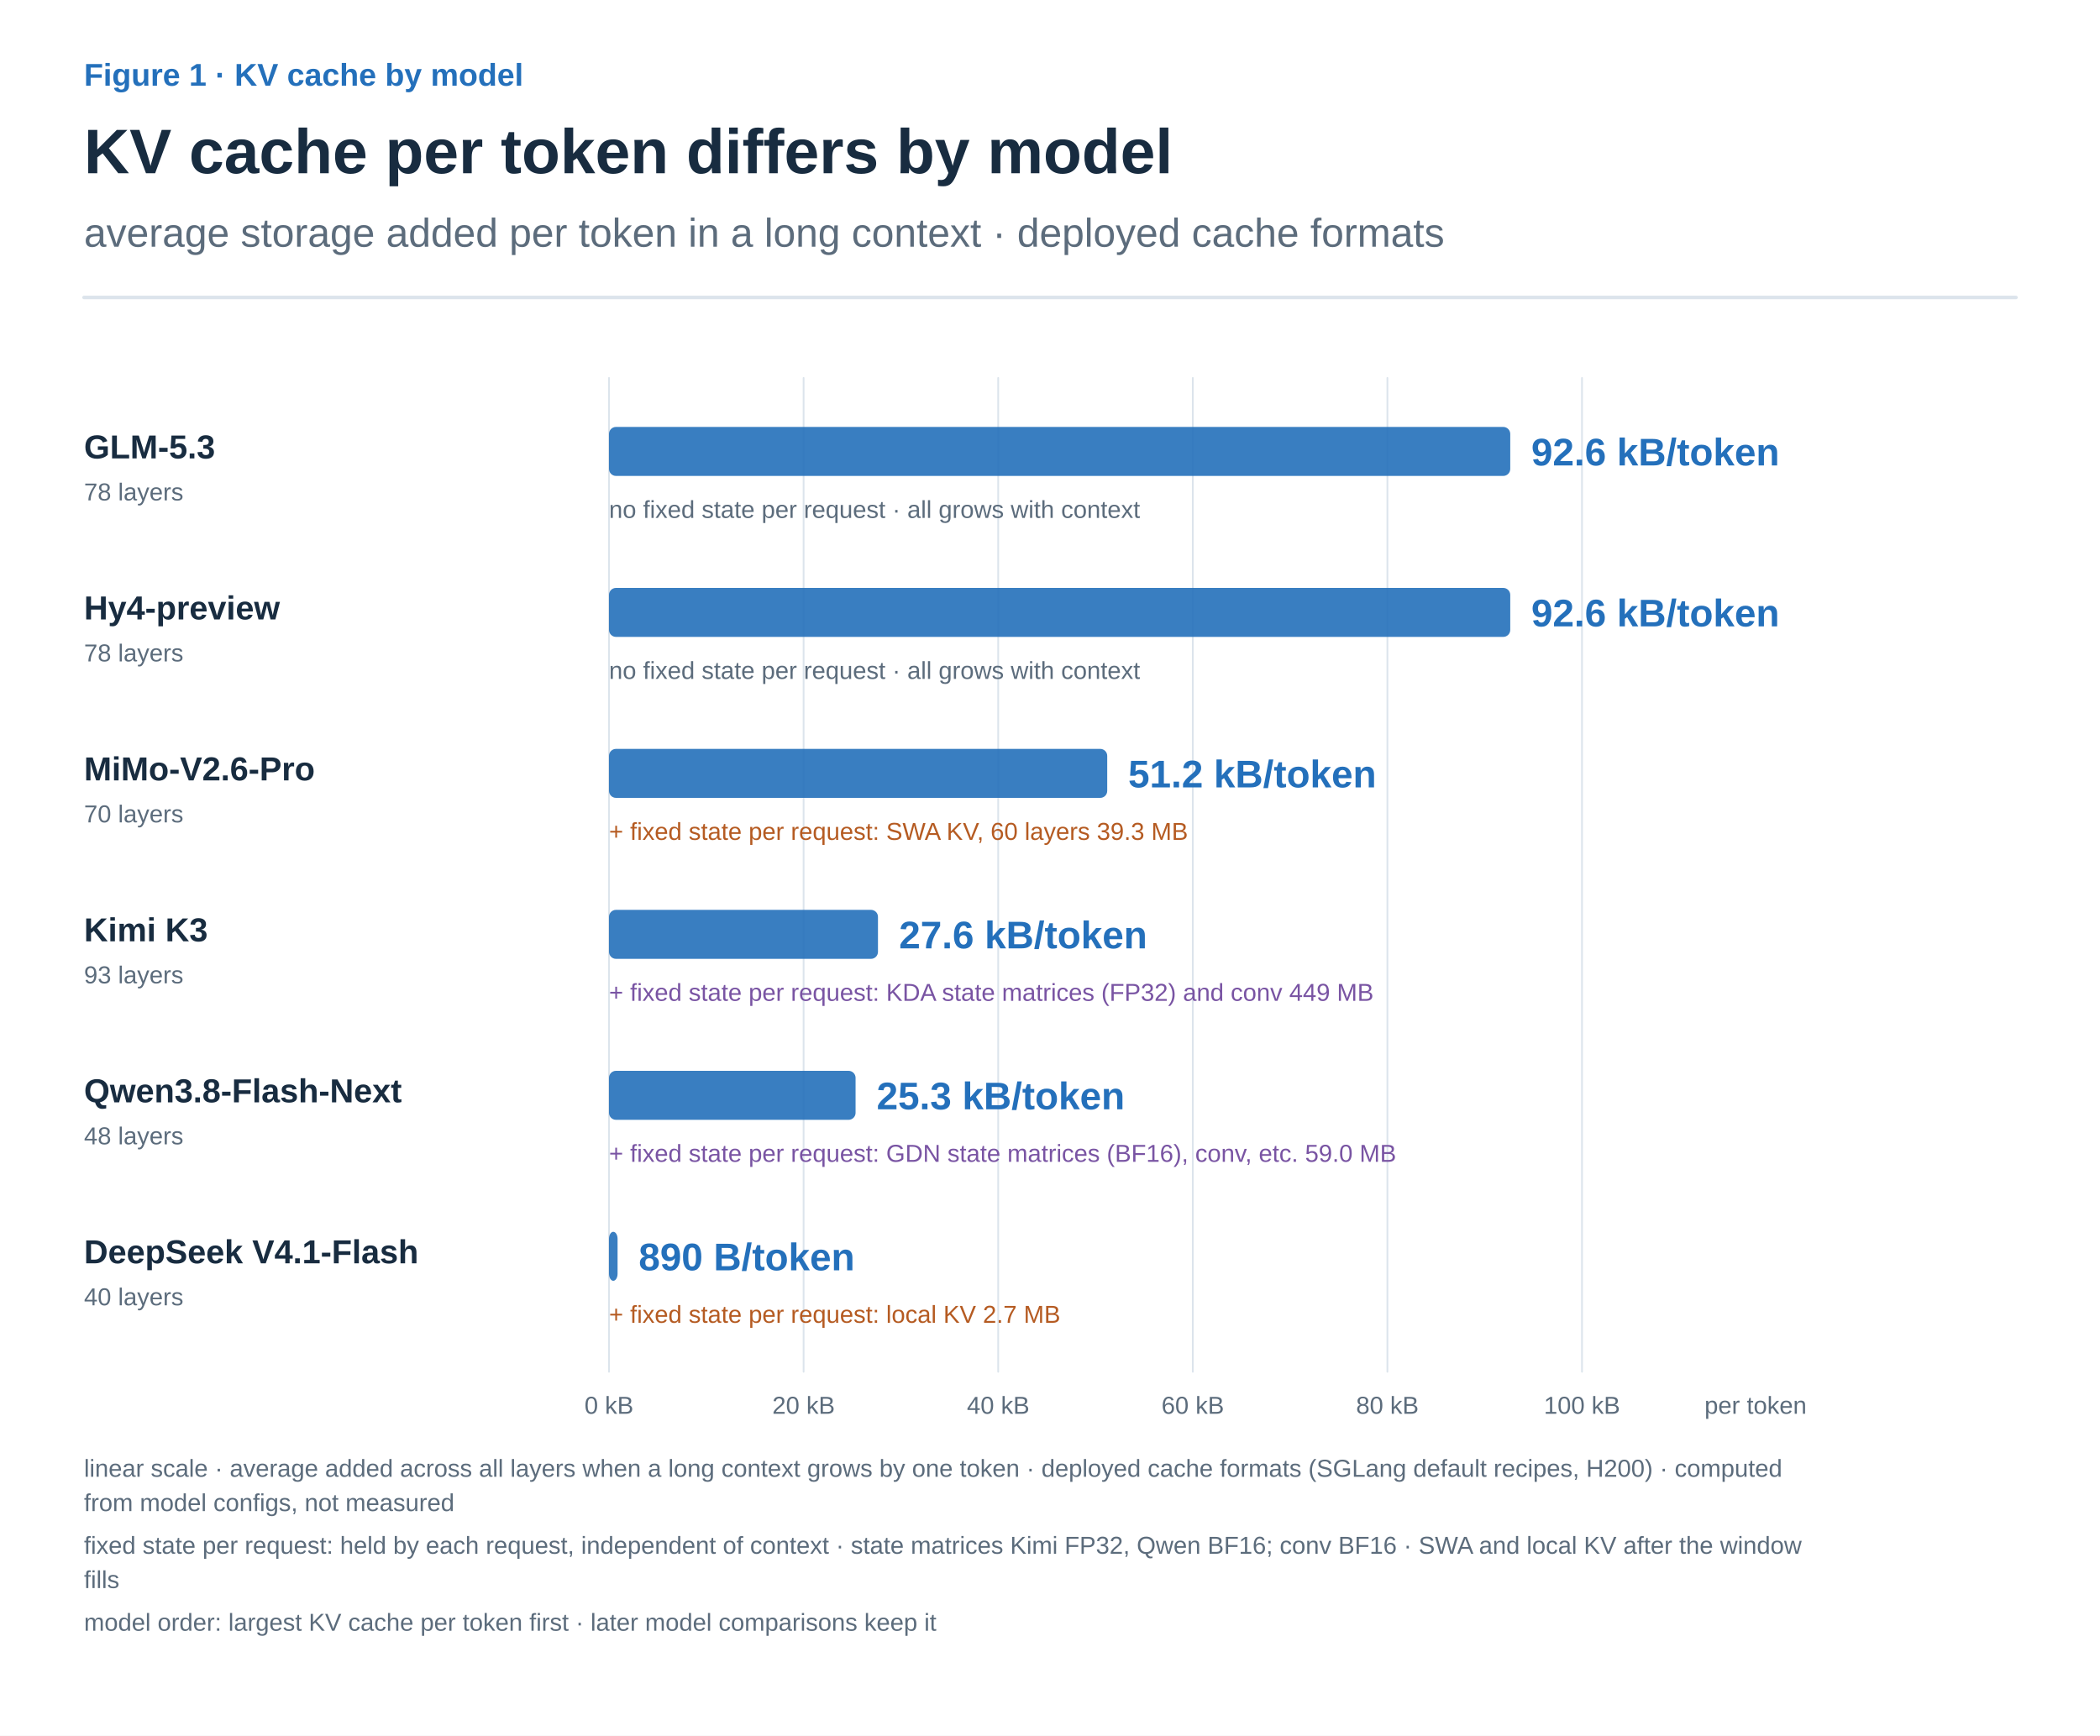
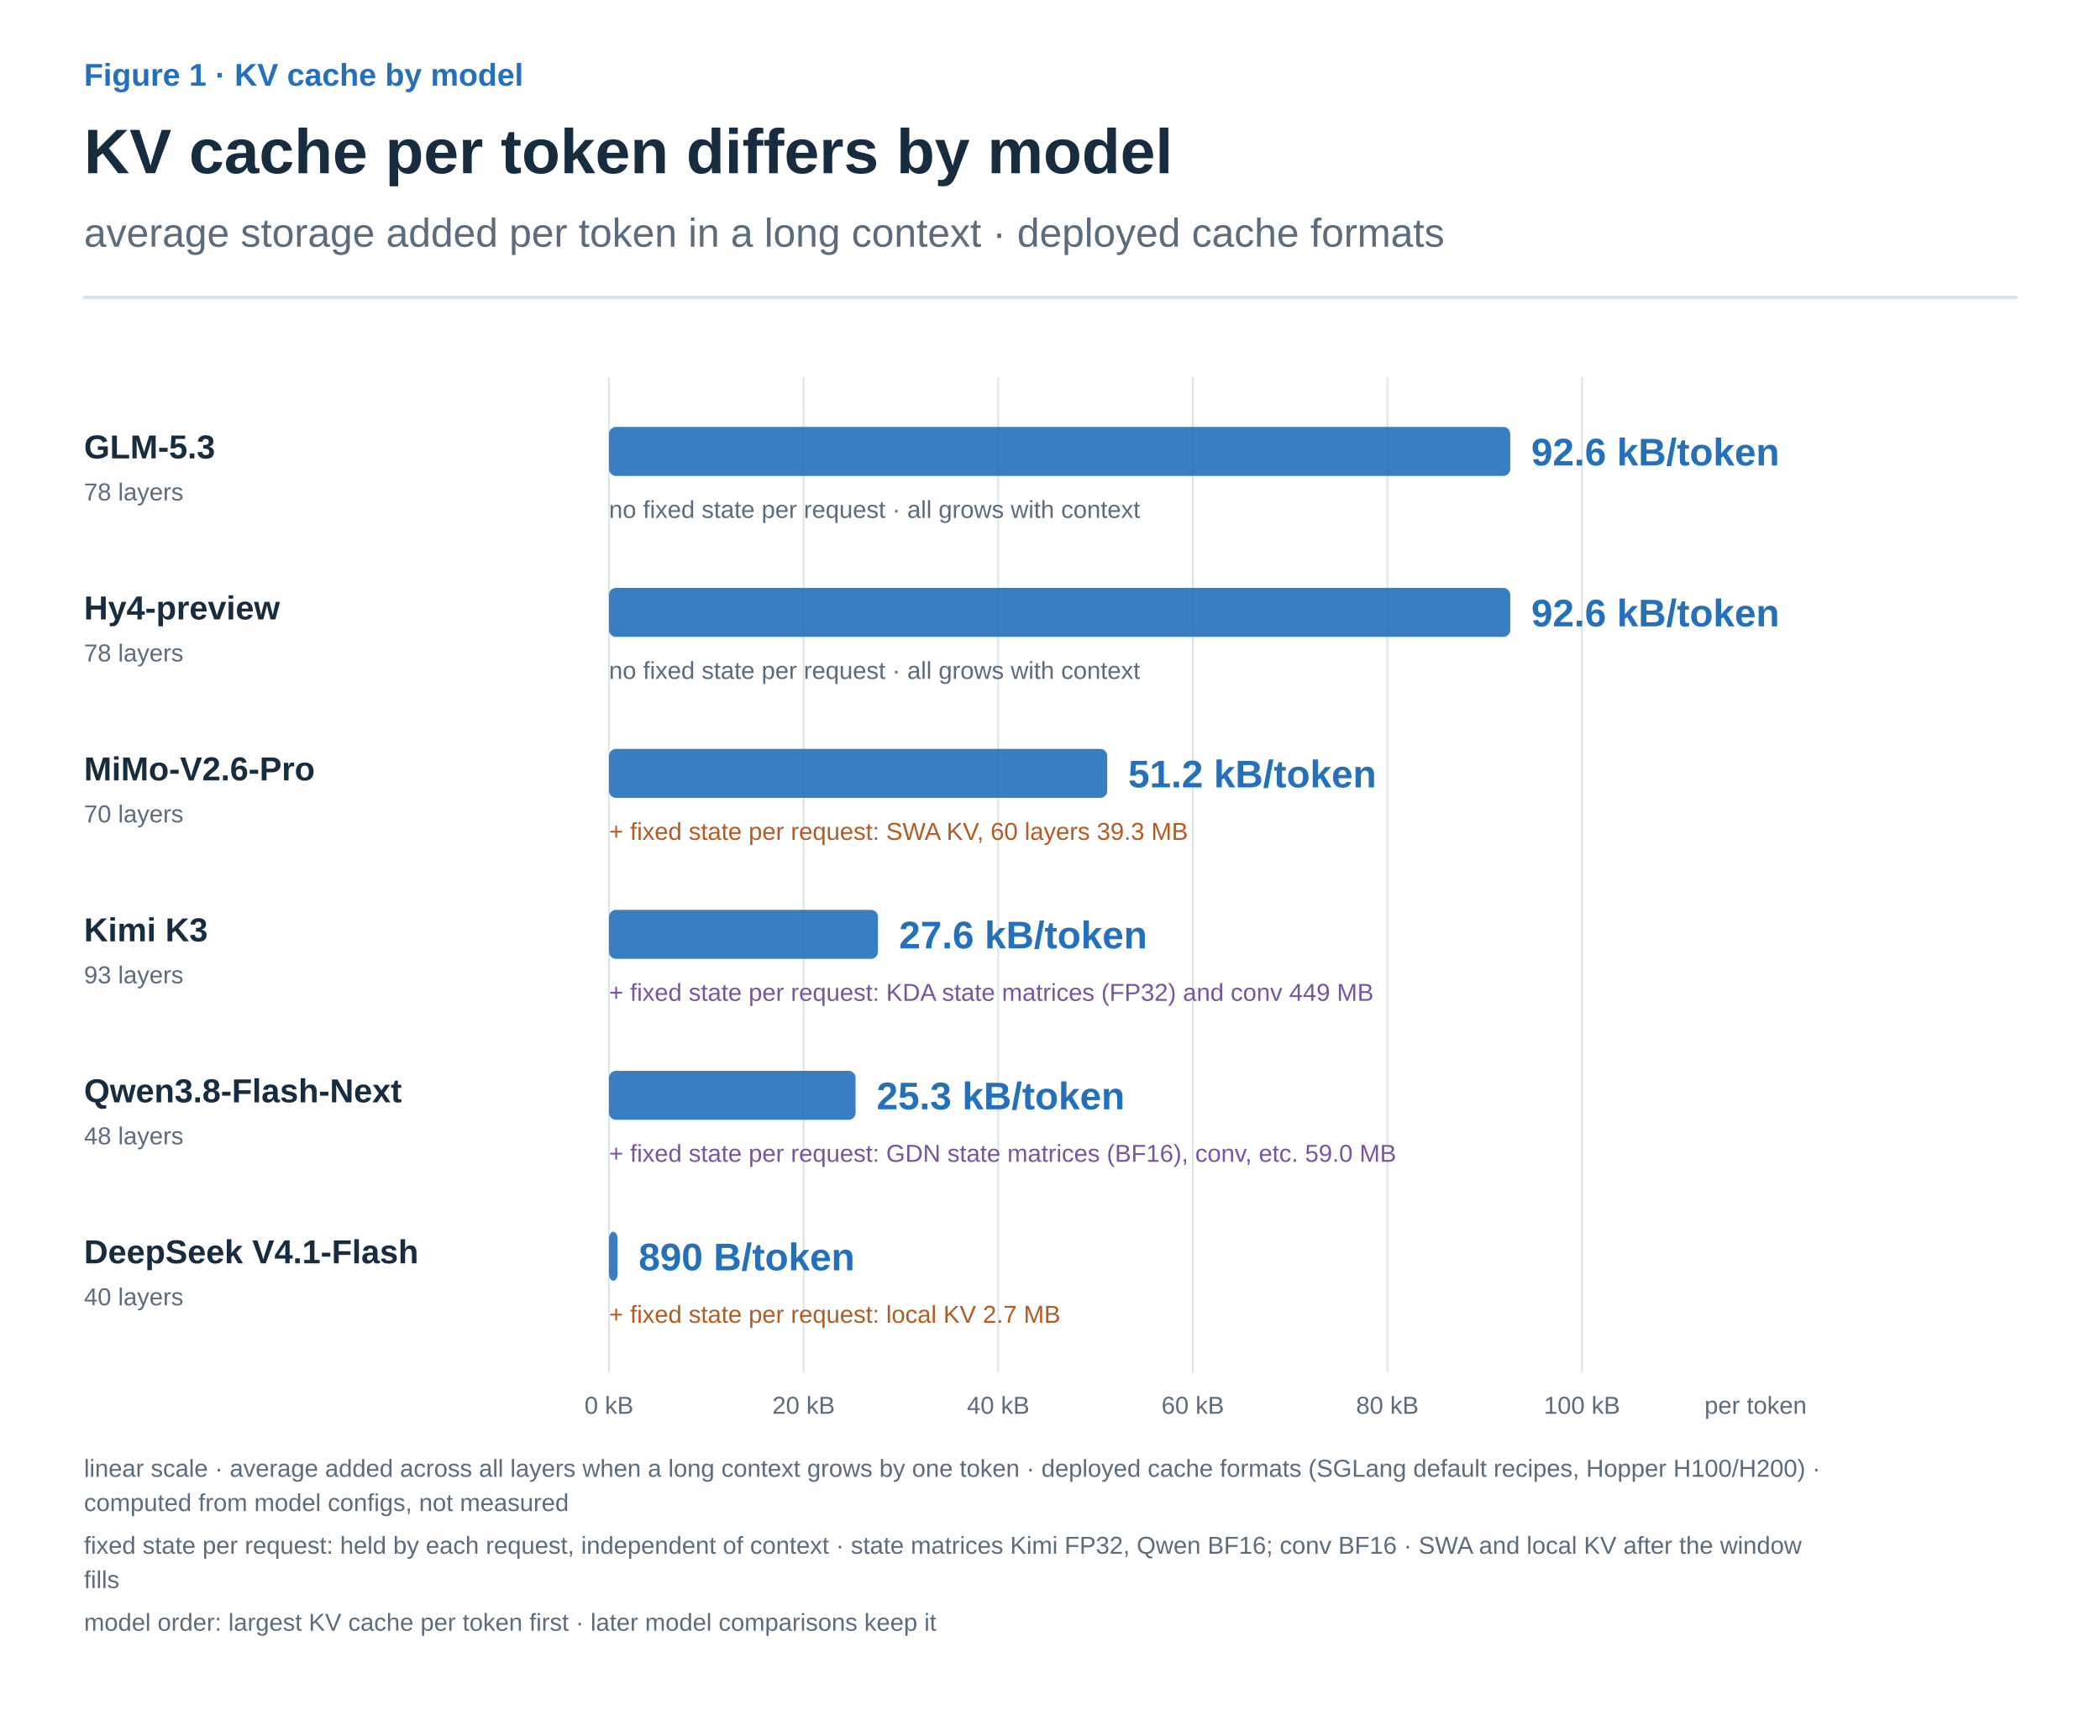
<svg xmlns="http://www.w3.org/2000/svg" width="1200" height="992" viewBox="0 0 1200 992" role="img" aria-labelledby="title desc">
  <defs>
    <marker id="arrow-ink" viewBox="0 0 10 10" refX="8" refY="5" markerWidth="6" markerHeight="6" orient="auto">
      <path d="M1 1 L9 5 L1 9" fill="none" stroke="#182C40" stroke-width="1.6" />
    </marker>
    <marker id="arrow-muted" viewBox="0 0 10 10" refX="8" refY="5" markerWidth="6" markerHeight="6" orient="auto">
      <path d="M1 1 L9 5 L1 9" fill="none" stroke="#5C6C7C" stroke-width="1.6" />
    </marker>
    <marker id="arrow-line" viewBox="0 0 10 10" refX="8" refY="5" markerWidth="6" markerHeight="6" orient="auto">
      <path d="M1 1 L9 5 L1 9" fill="none" stroke="#DCE4EC" stroke-width="1.6" />
    </marker>
    <marker id="arrow-paper" viewBox="0 0 10 10" refX="8" refY="5" markerWidth="6" markerHeight="6" orient="auto">
      <path d="M1 1 L9 5 L1 9" fill="none" stroke="#FFFFFF" stroke-width="1.6" />
    </marker>
    <marker id="arrow-blue" viewBox="0 0 10 10" refX="8" refY="5" markerWidth="6" markerHeight="6" orient="auto">
      <path d="M1 1 L9 5 L1 9" fill="none" stroke="#2470BB" stroke-width="1.6" />
    </marker>
    <marker id="arrow-teal" viewBox="0 0 10 10" refX="8" refY="5" markerWidth="6" markerHeight="6" orient="auto">
      <path d="M1 1 L9 5 L1 9" fill="none" stroke="#287D78" stroke-width="1.6" />
    </marker>
    <marker id="arrow-orange" viewBox="0 0 10 10" refX="8" refY="5" markerWidth="6" markerHeight="6" orient="auto">
      <path d="M1 1 L9 5 L1 9" fill="none" stroke="#B55B22" stroke-width="1.6" />
    </marker>
    <marker id="arrow-purple" viewBox="0 0 10 10" refX="8" refY="5" markerWidth="6" markerHeight="6" orient="auto">
      <path d="M1 1 L9 5 L1 9" fill="none" stroke="#7954A3" stroke-width="1.6" />
    </marker>
    <marker id="arrow-gray" viewBox="0 0 10 10" refX="8" refY="5" markerWidth="6" markerHeight="6" orient="auto">
      <path d="M1 1 L9 5 L1 9" fill="none" stroke="#657789" stroke-width="1.6" />
    </marker>
    <marker id="arrow-red" viewBox="0 0 10 10" refX="8" refY="5" markerWidth="6" markerHeight="6" orient="auto">
      <path d="M1 1 L9 5 L1 9" fill="none" stroke="#B34242" stroke-width="1.6" />
    </marker>
    <marker id="arrow-indigo" viewBox="0 0 10 10" refX="8" refY="5" markerWidth="6" markerHeight="6" orient="auto">
      <path d="M1 1 L9 5 L1 9" fill="none" stroke="#4C60A8" stroke-width="1.6" />
    </marker>
    <marker id="arrow-slate" viewBox="0 0 10 10" refX="8" refY="5" markerWidth="6" markerHeight="6" orient="auto">
      <path d="M1 1 L9 5 L1 9" fill="none" stroke="#8191A0" stroke-width="1.6" />
    </marker>
    <marker id="arrow-surface" viewBox="0 0 10 10" refX="8" refY="5" markerWidth="6" markerHeight="6" orient="auto">
      <path d="M1 1 L9 5 L1 9" fill="none" stroke="#F8FAFC" stroke-width="1.6" />
    </marker>
  </defs>
  <style>text{font-family:Arial,"Apple SD Gothic Neo","Noto Sans KR",sans-serif}text[font-family]{font-family:Menlo,Consolas,monospace}path{stroke-linecap:round;stroke-linejoin:round}</style>
  <rect width="100%" height="100%" fill="white" />
  <text x="48" y="49" fill="#2470BB" font-size="18" font-weight="600" text-anchor="start" data-max-width="1104">Figure 1 · KV cache by model</text>
  <text x="48" y="99" fill="#182C40" font-size="36" font-weight="700" text-anchor="start" data-max-width="1104">KV cache per token differs by model</text>
  <text x="48" y="141" fill="#5C6C7C" font-size="23" font-weight="400" text-anchor="start" data-max-width="1104">average storage added per token in a long context · deployed cache formats</text>
  <path d="M48,170 H1152" stroke="#DCE4EC" stroke-width="2" />
  <g transform="translate(48 206) scale(1)" data-panel="1">
    <path d="M856 10 L856 578" stroke="#DCE4EC" stroke-width="1" fill="none" />
    <path d="M744.8 10 L744.8 578" stroke="#DCE4EC" stroke-width="1" fill="none" />
    <path d="M633.6 10 L633.6 578" stroke="#DCE4EC" stroke-width="1" fill="none" />
    <path d="M522.4 10 L522.4 578" stroke="#DCE4EC" stroke-width="1" fill="none" />
    <path d="M411.2 10 L411.2 578" stroke="#DCE4EC" stroke-width="1" fill="none" />
    <path d="M300 10 L300 578" stroke="#DCE4EC" stroke-width="1" fill="none" />
    <text x="0" y="56" fill="#182C40" font-size="19" font-weight="700" text-anchor="start" data-max-width="280">GLM-5.3</text>
    <text x="0" y="80" fill="#5C6C7C" font-size="14" font-weight="400" text-anchor="start" data-max-width="280">78 layers</text>
    <rect x="300" y="38" width="515.0" height="28" rx="4" fill="#2470BB" fill-opacity="0.9" />
    <text x="827.012" y="60" fill="#2470BB" font-size="22" font-weight="700" text-anchor="start" data-max-width="220">92.6 kB/token</text>
    <text x="300" y="90" fill="#5C6C7C" font-size="14" font-weight="400" text-anchor="start" data-max-width="804">no fixed state per request · all grows with context</text>
    <text x="0" y="148" fill="#182C40" font-size="19" font-weight="700" text-anchor="start" data-max-width="280">Hy4-preview</text>
    <text x="0" y="172" fill="#5C6C7C" font-size="14" font-weight="400" text-anchor="start" data-max-width="280">78 layers</text>
    <rect x="300" y="130" width="515.0" height="28" rx="4" fill="#2470BB" fill-opacity="0.9" />
    <text x="827.012" y="152" fill="#2470BB" font-size="22" font-weight="700" text-anchor="start" data-max-width="220">92.6 kB/token</text>
    <text x="300" y="182" fill="#5C6C7C" font-size="14" font-weight="400" text-anchor="start" data-max-width="804">no fixed state per request · all grows with context</text>
    <text x="0" y="240" fill="#182C40" font-size="19" font-weight="700" text-anchor="start" data-max-width="280">MiMo-V2.6-Pro</text>
    <text x="0" y="264" fill="#5C6C7C" font-size="14" font-weight="400" text-anchor="start" data-max-width="280">70 layers</text>
    <rect x="300" y="222" width="284.7" height="28" rx="4" fill="#2470BB" fill-opacity="0.9" />
    <text x="596.672" y="244" fill="#2470BB" font-size="22" font-weight="700" text-anchor="start" data-max-width="220">51.2 kB/token</text>
    <text x="300" y="274" fill="#B55B22" font-size="14" font-weight="400" text-anchor="start" data-max-width="804">+ fixed state per request: SWA KV, 60 layers 39.3 MB</text>
    <text x="0" y="332" fill="#182C40" font-size="19" font-weight="700" text-anchor="start" data-max-width="280">Kimi K3</text>
    <text x="0" y="356" fill="#5C6C7C" font-size="14" font-weight="400" text-anchor="start" data-max-width="280">93 layers</text>
    <rect x="300" y="314" width="153.7" height="28" rx="4" fill="#2470BB" fill-opacity="0.9" />
    <text x="465.723" y="336" fill="#2470BB" font-size="22" font-weight="700" text-anchor="start" data-max-width="220">27.6 kB/token</text>
    <text x="300" y="366" fill="#7954A3" font-size="14" font-weight="400" text-anchor="start" data-max-width="804">+ fixed state per request: KDA state matrices (FP32) and conv 449 MB</text>
    <text x="0" y="424" fill="#182C40" font-size="19" font-weight="700" text-anchor="start" data-max-width="280">Qwen3.8-Flash-Next</text>
    <text x="0" y="448" fill="#5C6C7C" font-size="14" font-weight="400" text-anchor="start" data-max-width="280">48 layers</text>
    <rect x="300" y="406" width="140.9" height="28" rx="4" fill="#2470BB" fill-opacity="0.9" />
    <text x="452.913" y="428" fill="#2470BB" font-size="22" font-weight="700" text-anchor="start" data-max-width="220">25.3 kB/token</text>
    <text x="300" y="458" fill="#7954A3" font-size="14" font-weight="400" text-anchor="start" data-max-width="804">+ fixed state per request: GDN state matrices (BF16), conv, etc. 59.0 MB</text>
    <text x="0" y="516" fill="#182C40" font-size="19" font-weight="700" text-anchor="start" data-max-width="280">DeepSeek V4.1-Flash</text>
    <text x="0" y="540" fill="#5C6C7C" font-size="14" font-weight="400" text-anchor="start" data-max-width="280">40 layers</text>
    <rect x="300" y="498" width="4.9" height="28" rx="4" fill="#2470BB" fill-opacity="0.9" />
    <text x="316.948" y="520" fill="#2470BB" font-size="22" font-weight="700" text-anchor="start" data-max-width="220">890 B/token</text>
    <text x="300" y="550" fill="#B55B22" font-size="14" font-weight="400" text-anchor="start" data-max-width="804">+ fixed state per request: local KV 2.7 MB</text>
    <text x="300" y="602" fill="#5C6C7C" font-size="14" font-weight="400" text-anchor="middle" data-max-width="80">0 kB</text>
    <text x="411.2" y="602" fill="#5C6C7C" font-size="14" font-weight="400" text-anchor="middle" data-max-width="80">20 kB</text>
    <text x="522.4" y="602" fill="#5C6C7C" font-size="14" font-weight="400" text-anchor="middle" data-max-width="80">40 kB</text>
    <text x="633.6" y="602" fill="#5C6C7C" font-size="14" font-weight="400" text-anchor="middle" data-max-width="80">60 kB</text>
    <text x="744.8" y="602" fill="#5C6C7C" font-size="14" font-weight="400" text-anchor="middle" data-max-width="80">80 kB</text>
    <text x="856" y="602" fill="#5C6C7C" font-size="14" font-weight="400" text-anchor="middle" data-max-width="80">100 kB</text>
    <text x="926" y="602" fill="#5C6C7C" font-size="14" font-weight="400" text-anchor="start" data-max-width="120">per token</text>
-     <text x="0" y="638" fill="#5C6C7C" font-size="14" font-weight="400" text-anchor="start" data-max-width="1104">linear scale · average added across all layers when a long context grows by one token · deployed cache formats (SGLang default recipes, H200) · computed</text>
-     <text x="0" y="657.6" fill="#5C6C7C" font-size="14" font-weight="400" text-anchor="start" data-max-width="1104">from model configs, not measured</text>
+     <text x="0" y="638" fill="#5C6C7C" font-size="14" font-weight="400" text-anchor="start" data-max-width="1104">linear scale · average added across all layers when a long context grows by one token · deployed cache formats (SGLang default recipes, Hopper H100/H200) ·</text>
+     <text x="0" y="657.6" fill="#5C6C7C" font-size="14" font-weight="400" text-anchor="start" data-max-width="1104">computed from model configs, not measured</text>
    <text x="0" y="682" fill="#5C6C7C" font-size="14" font-weight="400" text-anchor="start" data-max-width="1104">fixed state per request: held by each request, independent of context · state matrices Kimi FP32, Qwen BF16; conv BF16 · SWA and local KV after the window</text>
    <text x="0" y="701.6" fill="#5C6C7C" font-size="14" font-weight="400" text-anchor="start" data-max-width="1104">fills</text>
    <text x="0" y="726" fill="#5C6C7C" font-size="14" font-weight="400" text-anchor="start" data-max-width="1104">model order: largest KV cache per token first · later model comparisons keep it</text>
  </g>
</svg>
